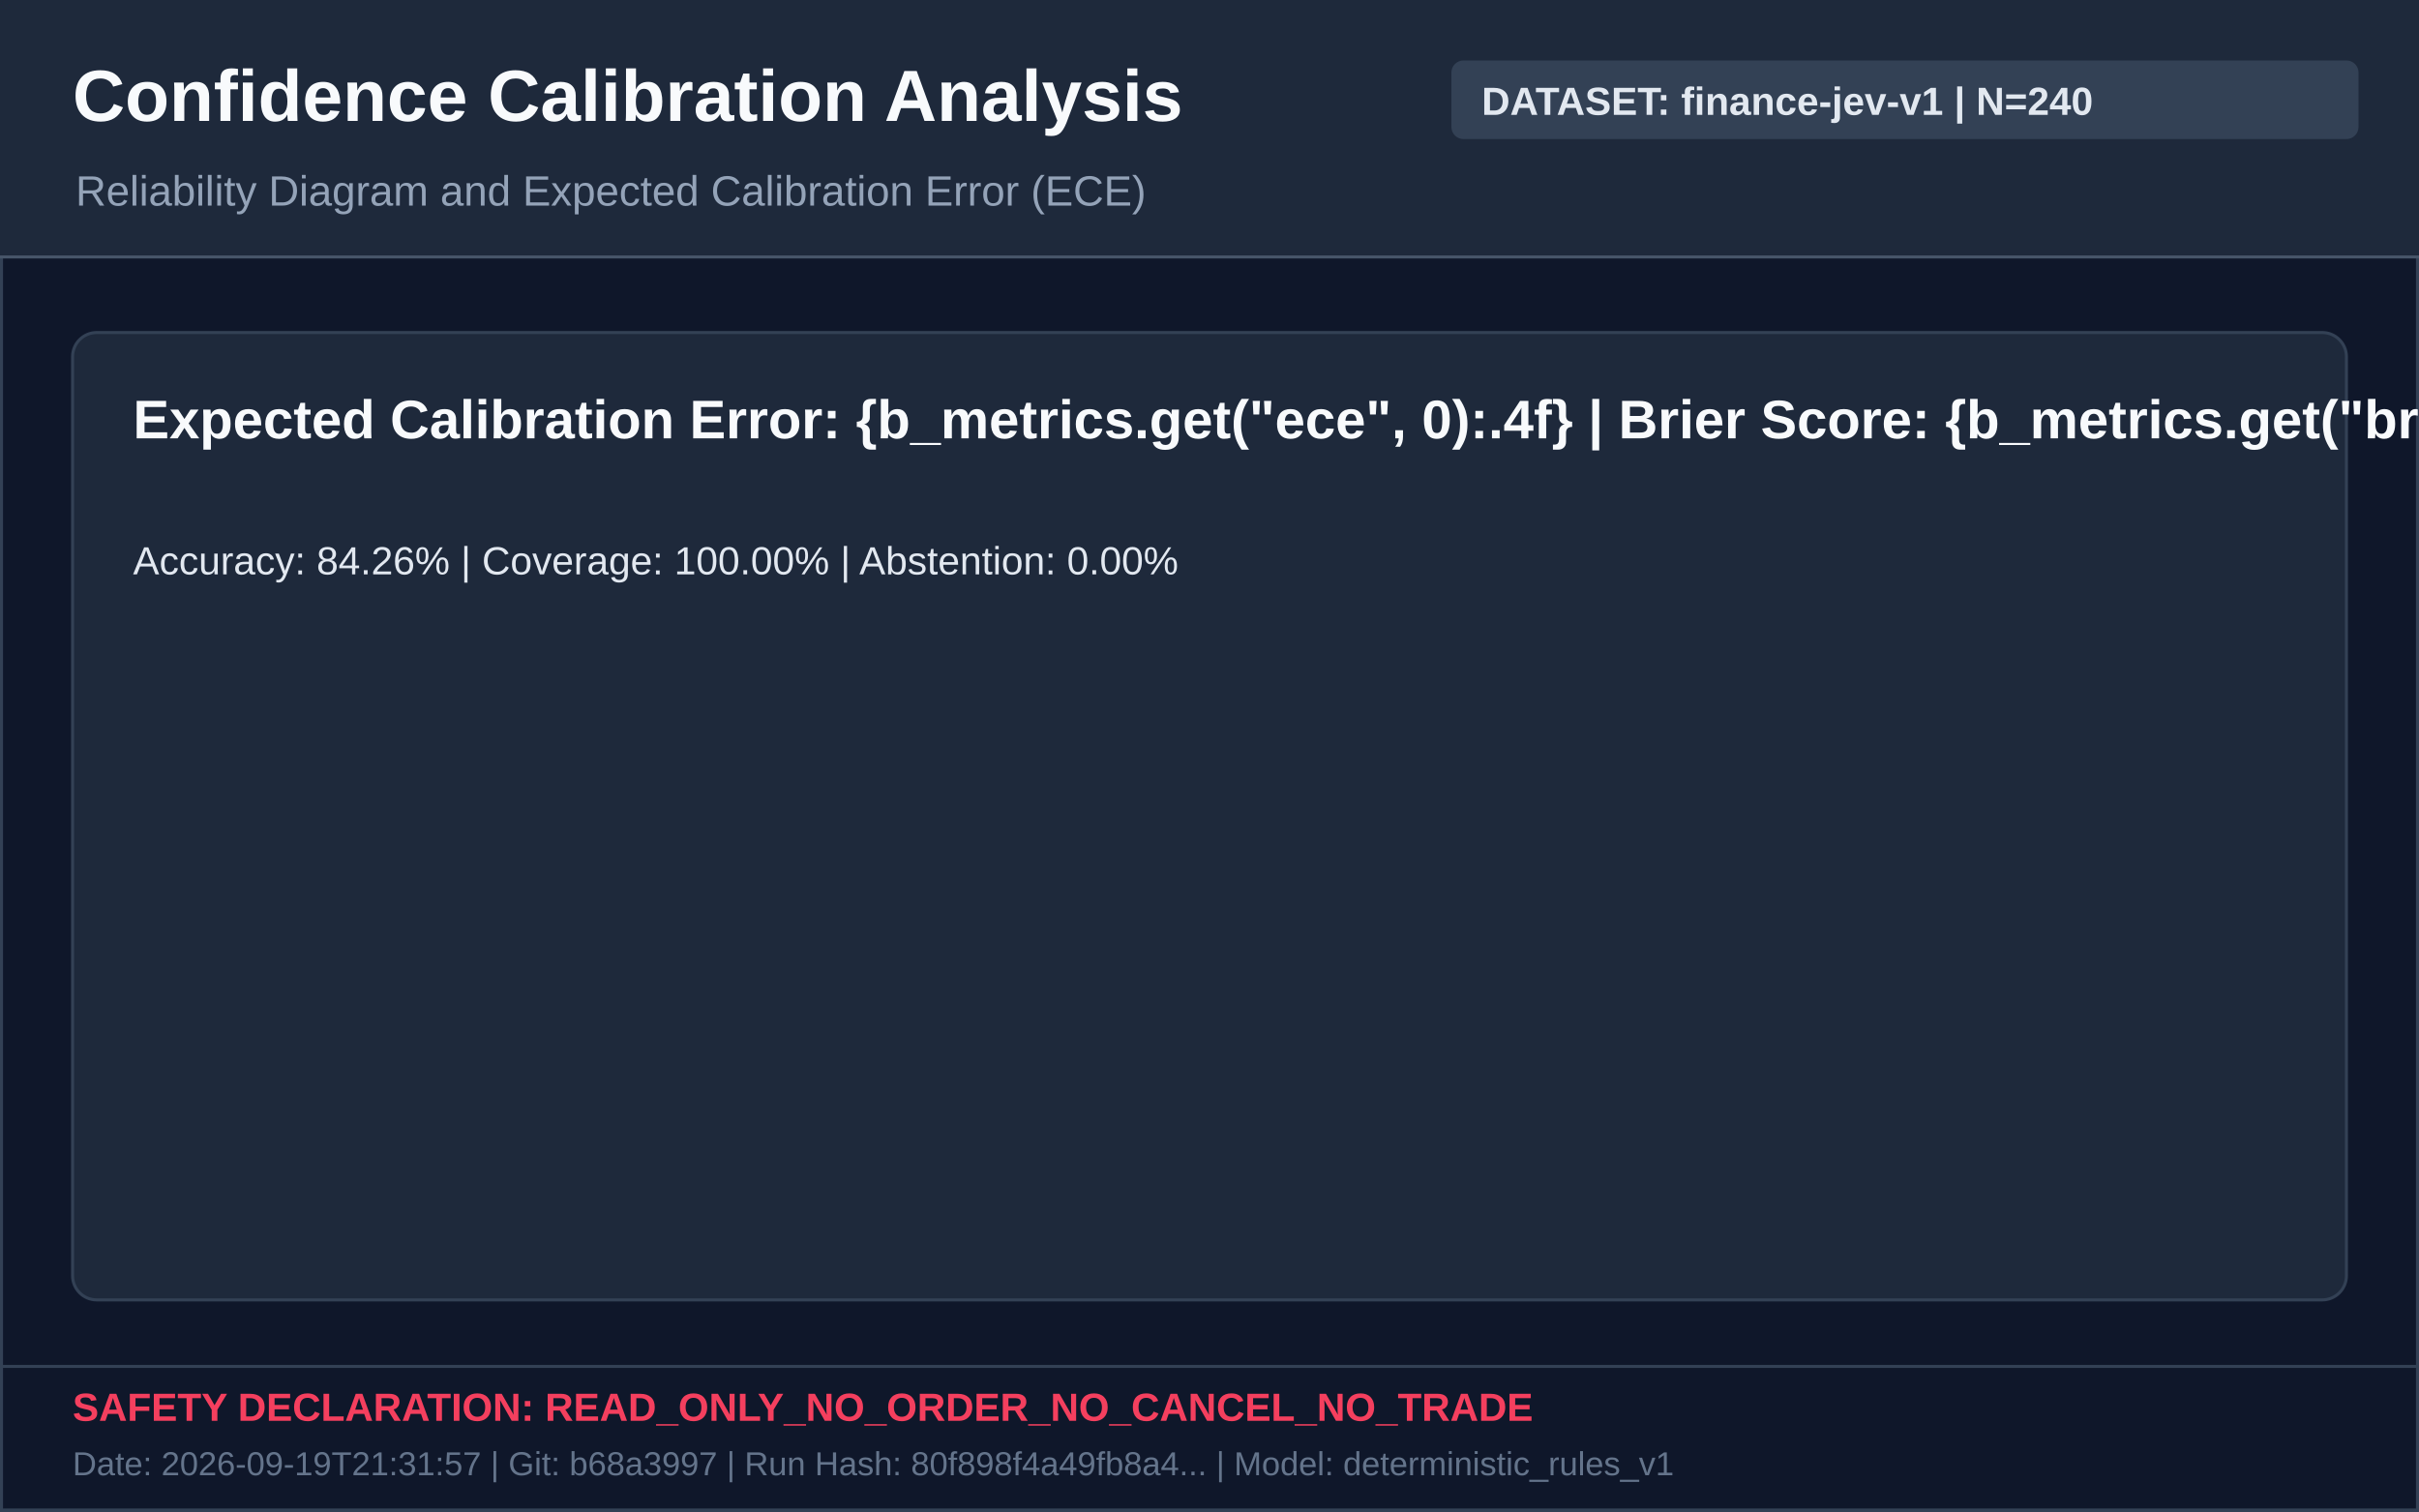
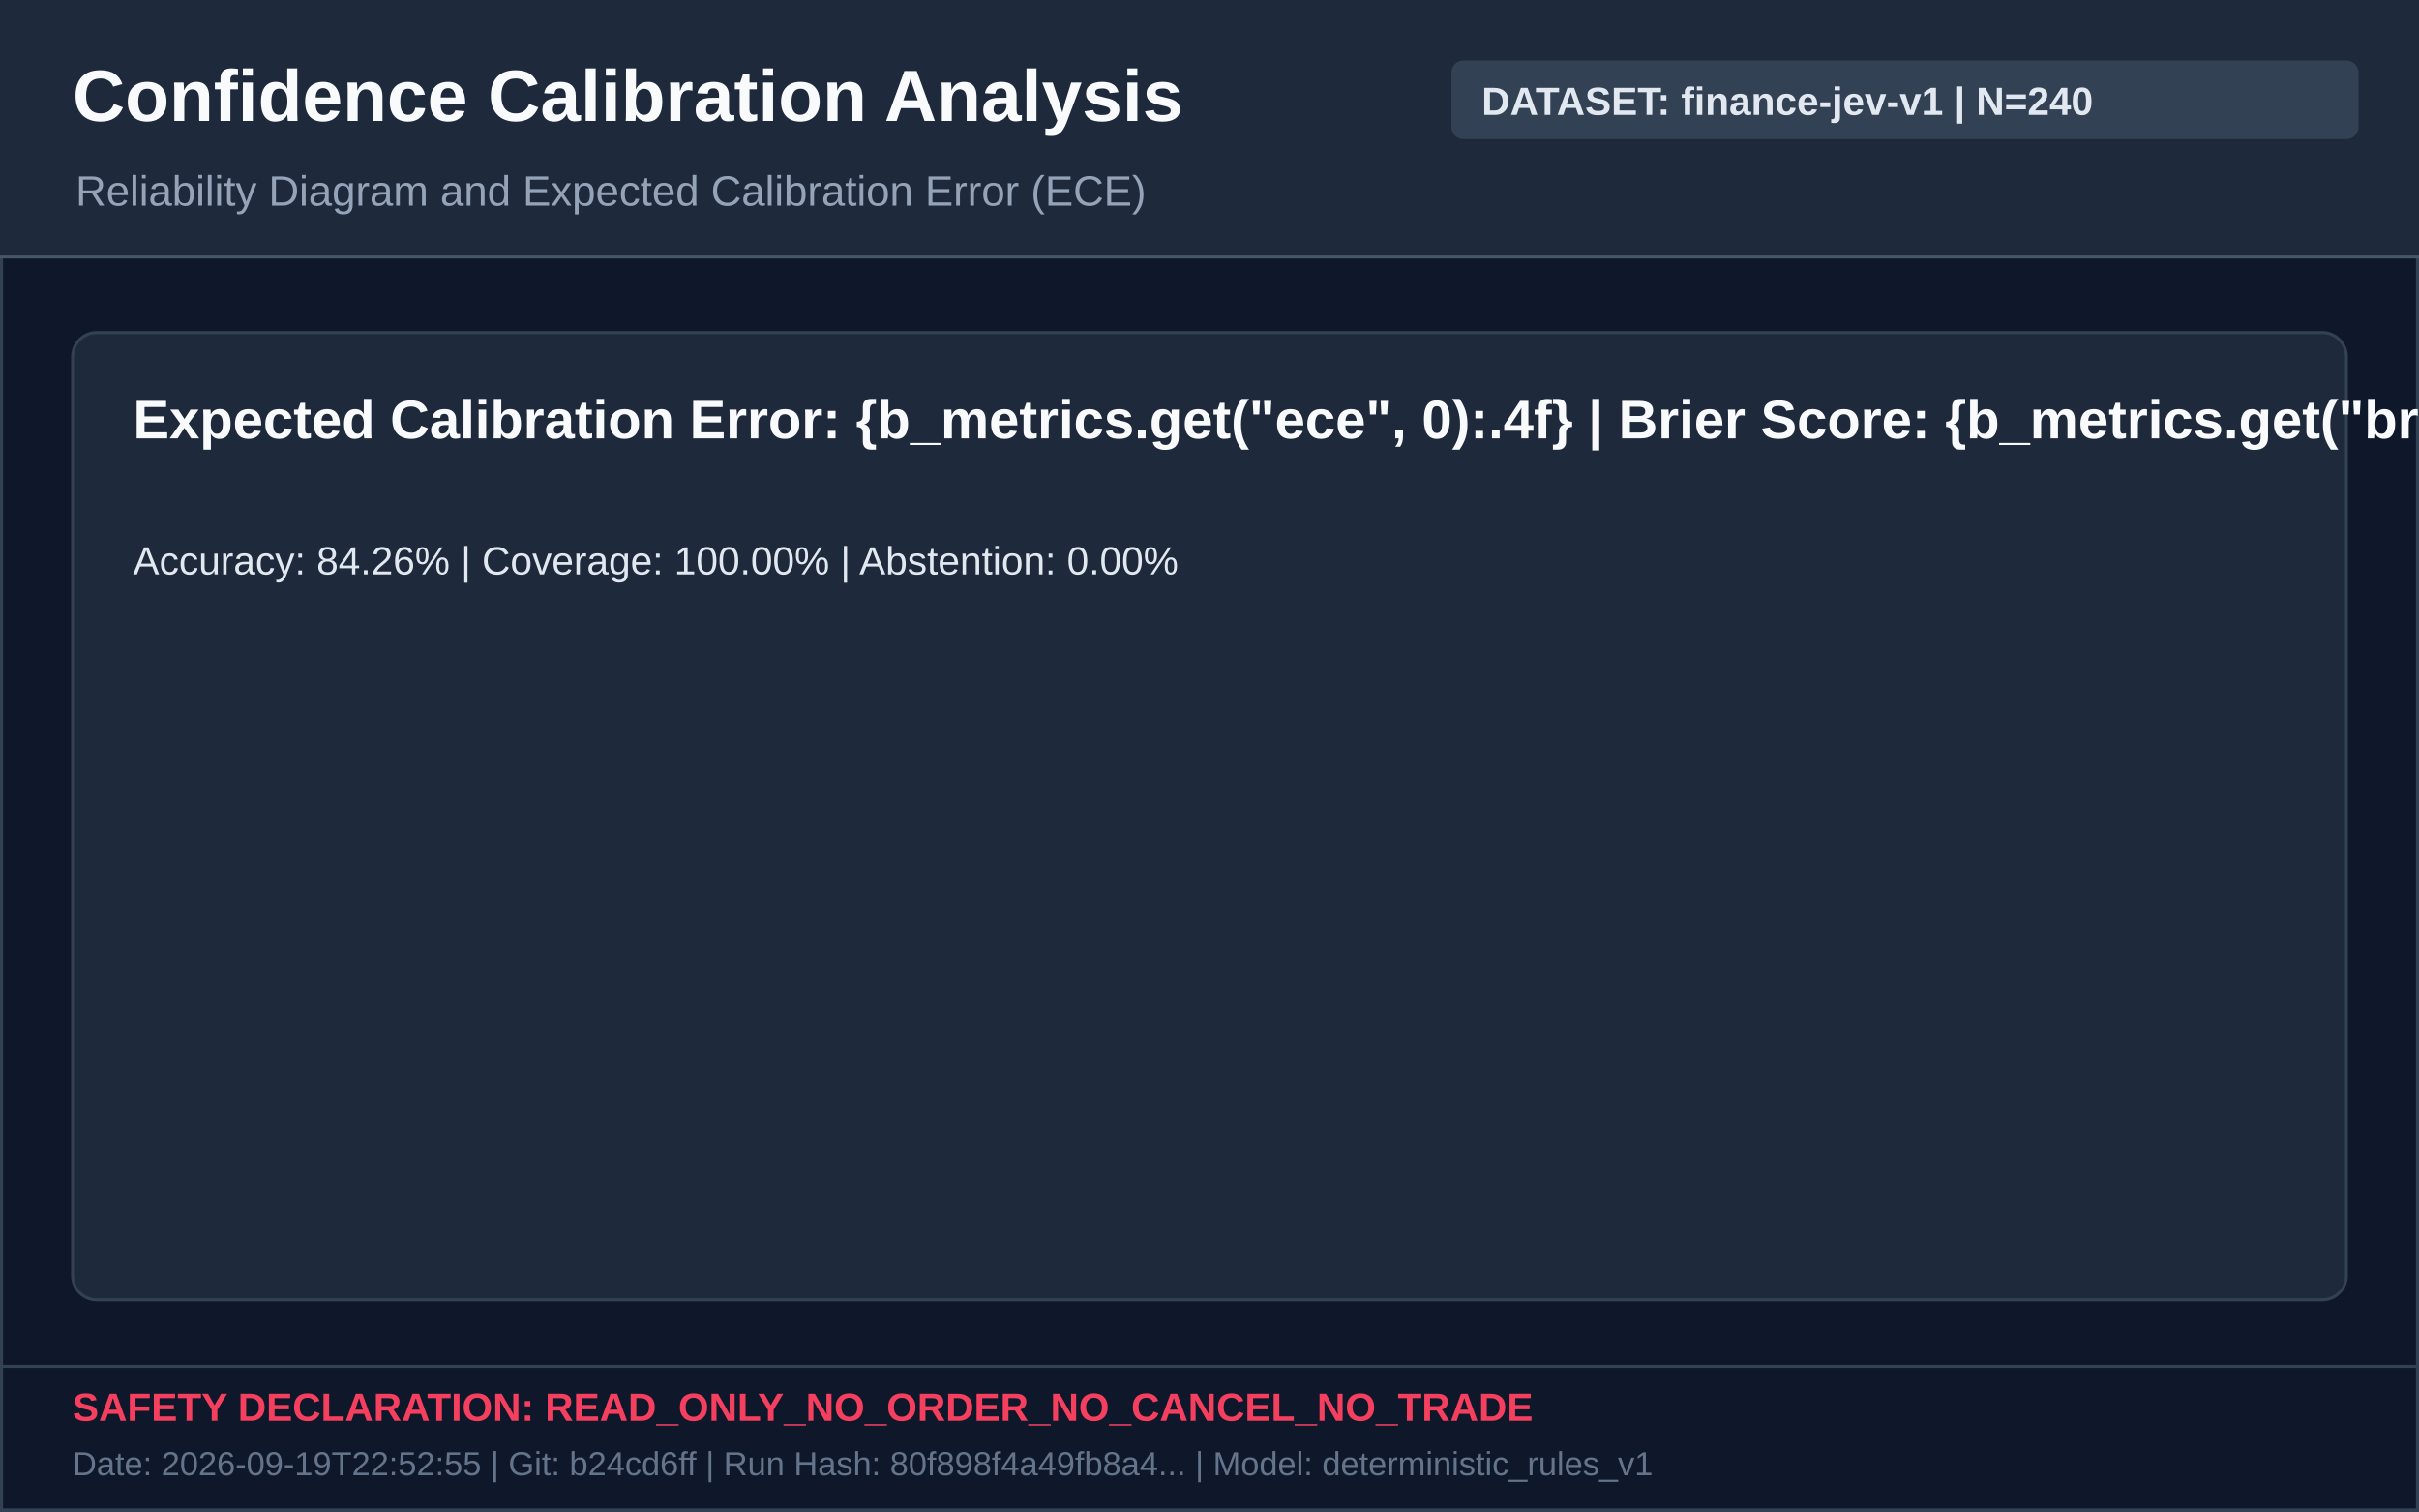
<svg xmlns="http://www.w3.org/2000/svg" width="800" height="500" viewBox="0 0 800 500">
  <style>
    .title { font-family: -apple-system, BlinkMacSystemFont, 'Segoe UI', Arial, sans-serif; font-size: 24px; font-weight: bold; fill: #f8fafc; }
    .subtitle { font-family: -apple-system, BlinkMacSystemFont, 'Segoe UI', Arial, sans-serif; font-size: 14px; fill: #94a3b8; }
    .heading { font-family: -apple-system, BlinkMacSystemFont, 'Segoe UI', Arial, sans-serif; font-size: 18px; font-weight: bold; fill: #f8fafc; }
    .body { font-family: -apple-system, BlinkMacSystemFont, 'Segoe UI', Arial, sans-serif; font-size: 13px; fill: #e2e8f0; }
    .meta { font-family: -apple-system, BlinkMacSystemFont, 'Segoe UI', Arial, sans-serif; font-size: 11px; fill: #64748b; }
    .safety { font-family: -apple-system, BlinkMacSystemFont, 'Segoe UI', Arial, sans-serif; font-size: 13px; font-weight: bold; fill: #f43f5e; }
  </style>
  <rect width="800" height="500" fill="#0f172a" stroke="#334155" stroke-width="2" />
  <rect width="800" height="85" fill="#1e293b" />
  <line x1="0" y1="85" x2="800" y2="85" stroke="#475569" stroke-width="1" />
  <rect x="480" y="20" width="300" height="26" rx="4" fill="#334155" />
  <text x="490" y="38" class="body" font-weight="bold">DATASET: finance-jev-v1 | N=240</text>
  <text x="24" y="40" class="title">Confidence Calibration Analysis</text>
  <text x="25" y="68" class="subtitle">Reliability Diagram and Expected Calibration Error (ECE)</text>
  <rect x="24" y="110" width="752" height="320" rx="8" fill="#1e293b" stroke="#334155" />
  <text x="44" y="145" class="heading">Expected Calibration Error: {b_metrics.get("ece", 0):.4f} | Brier Score: {b_metrics.get("brier", 0):.4f}</text>
  <text x="44" y="190" class="body">Accuracy: 84.26%  |  Coverage: 100.00%  |  Abstention: 0.00%</text>
  <line x1="0" y1="452" x2="800" y2="452" stroke="#334155" stroke-width="1" />
  <text x="24" y="470" class="safety">SAFETY DECLARATION: READ_ONLY_NO_ORDER_NO_CANCEL_NO_TRADE</text>
-   <text x="24" y="488" class="meta">Date: 2026-09-19T21:31:57 | Git: b68a3997 | Run Hash: 80f898f4a49fb8a4... | Model: deterministic_rules_v1</text>
+   <text x="24" y="488" class="meta">Date: 2026-09-19T22:52:55 | Git: b24cd6ff | Run Hash: 80f898f4a49fb8a4... | Model: deterministic_rules_v1</text>
</svg>
